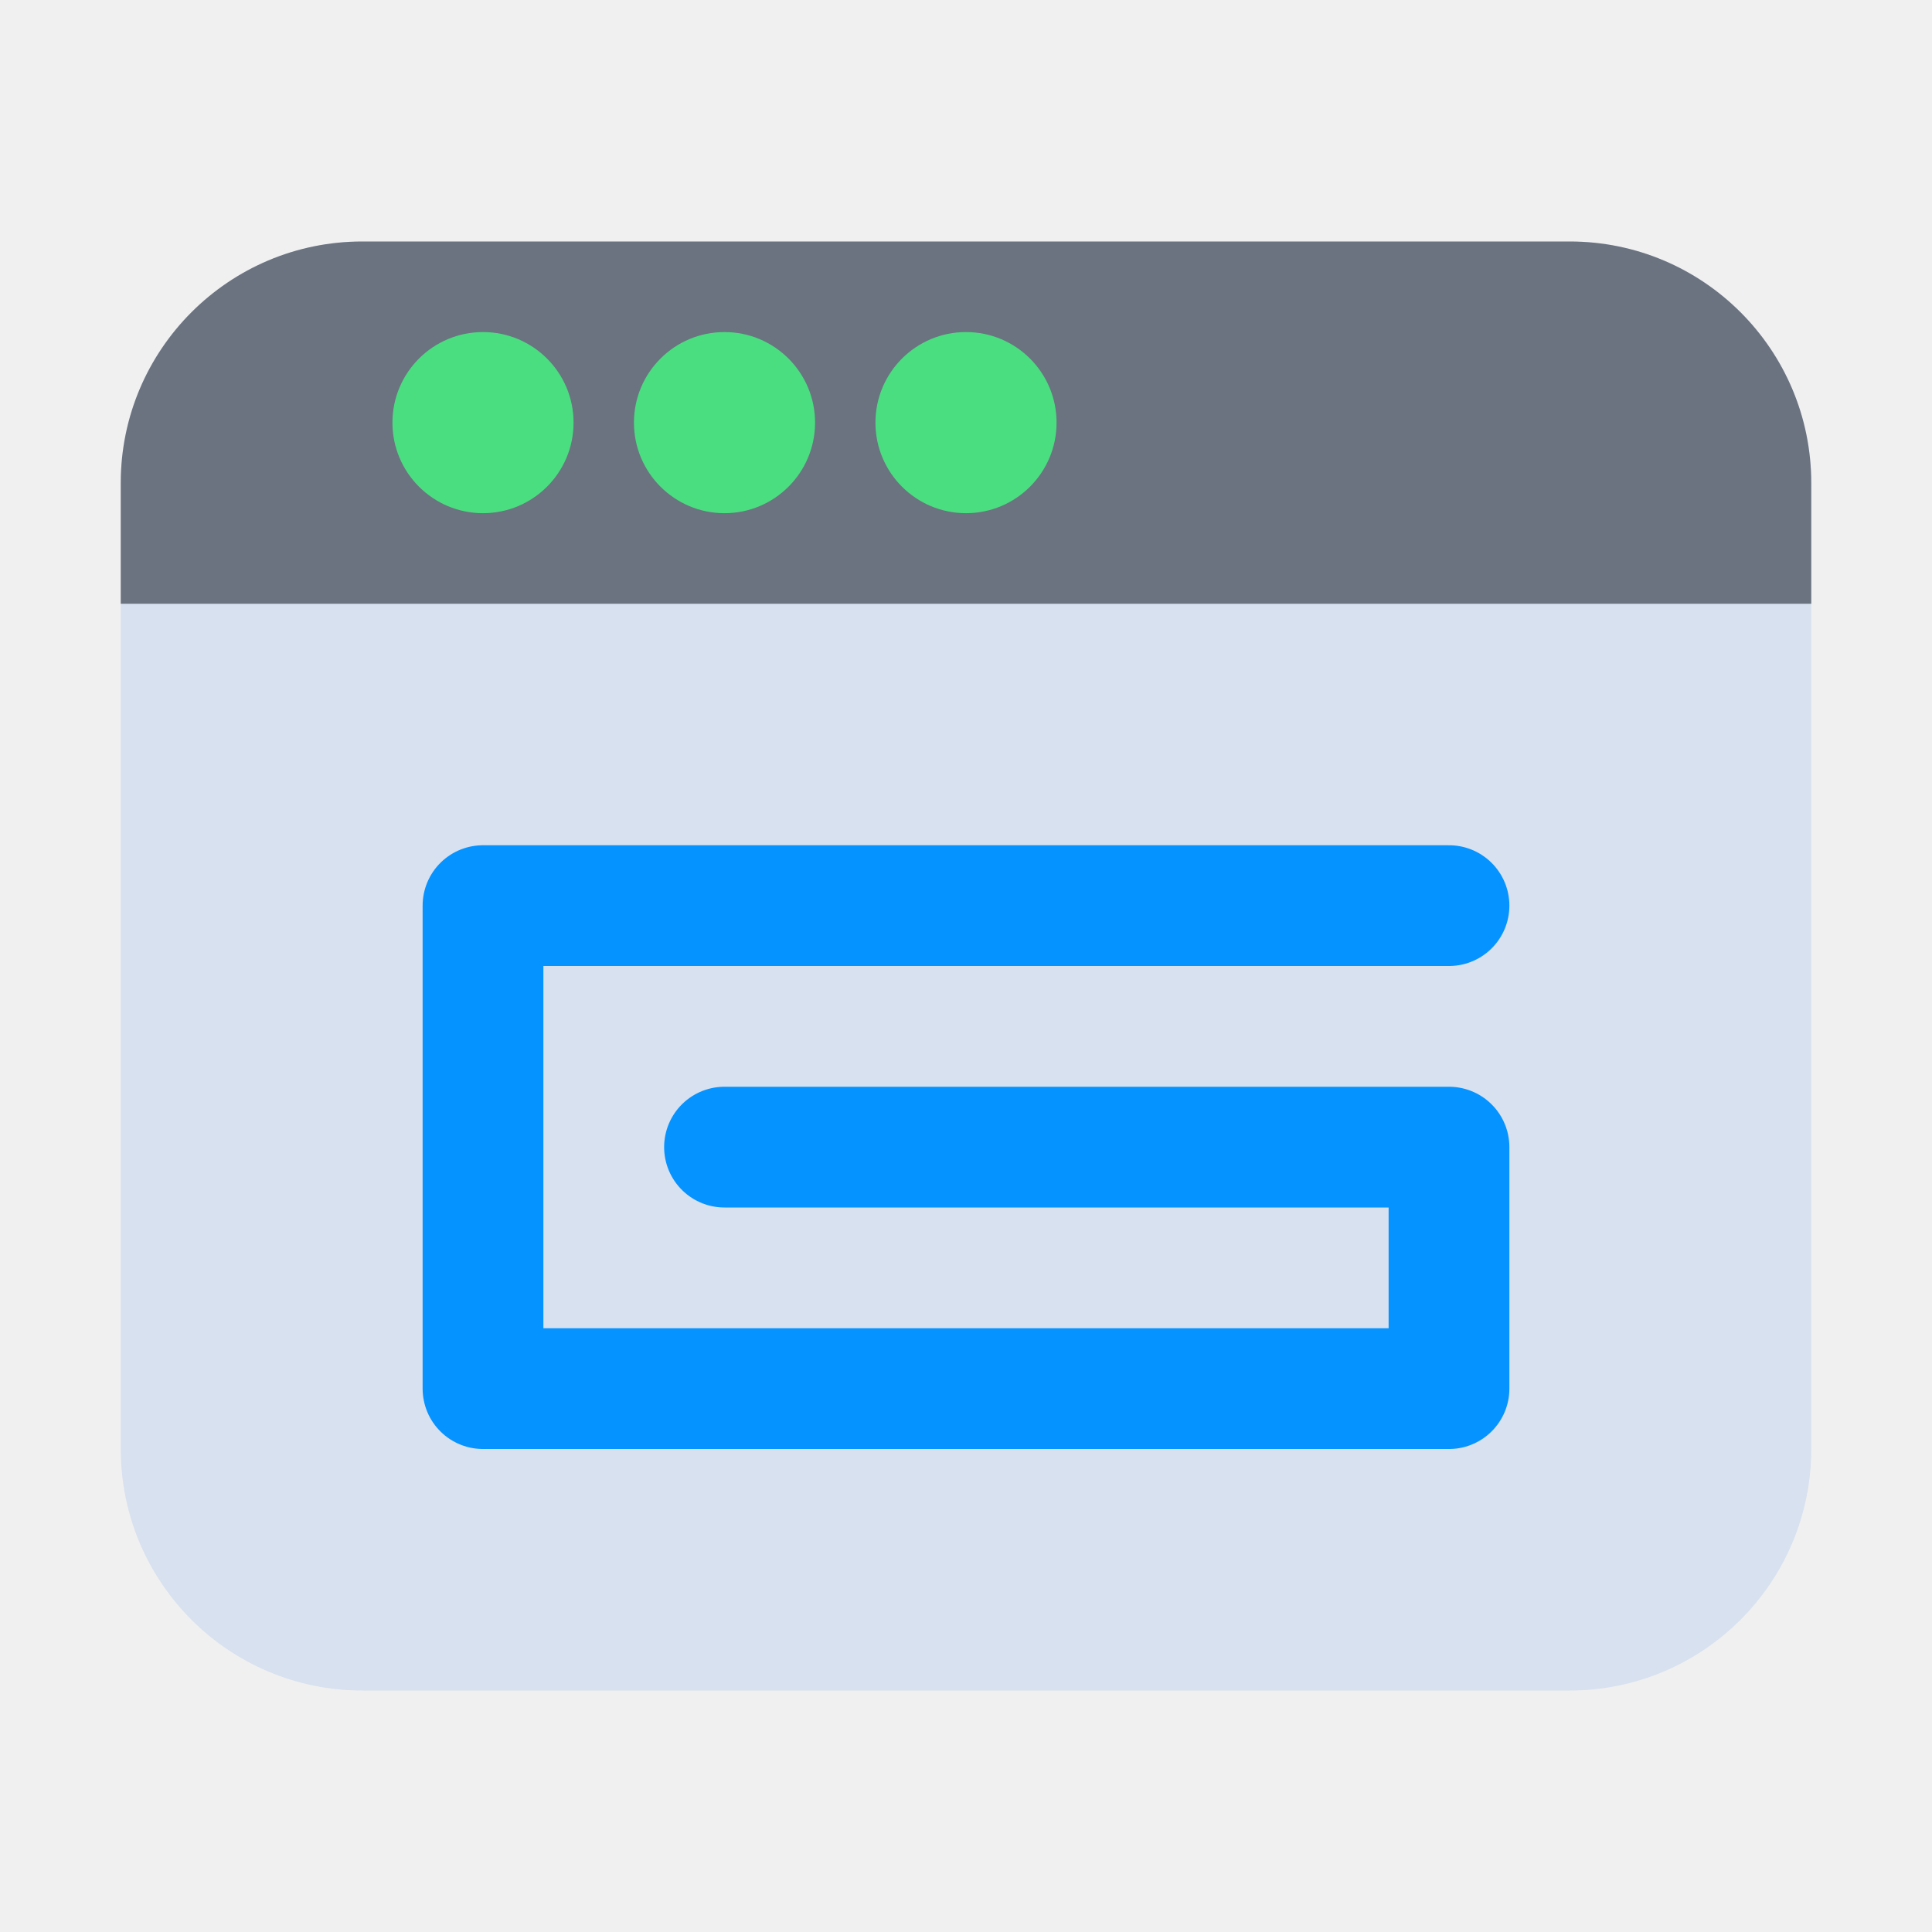
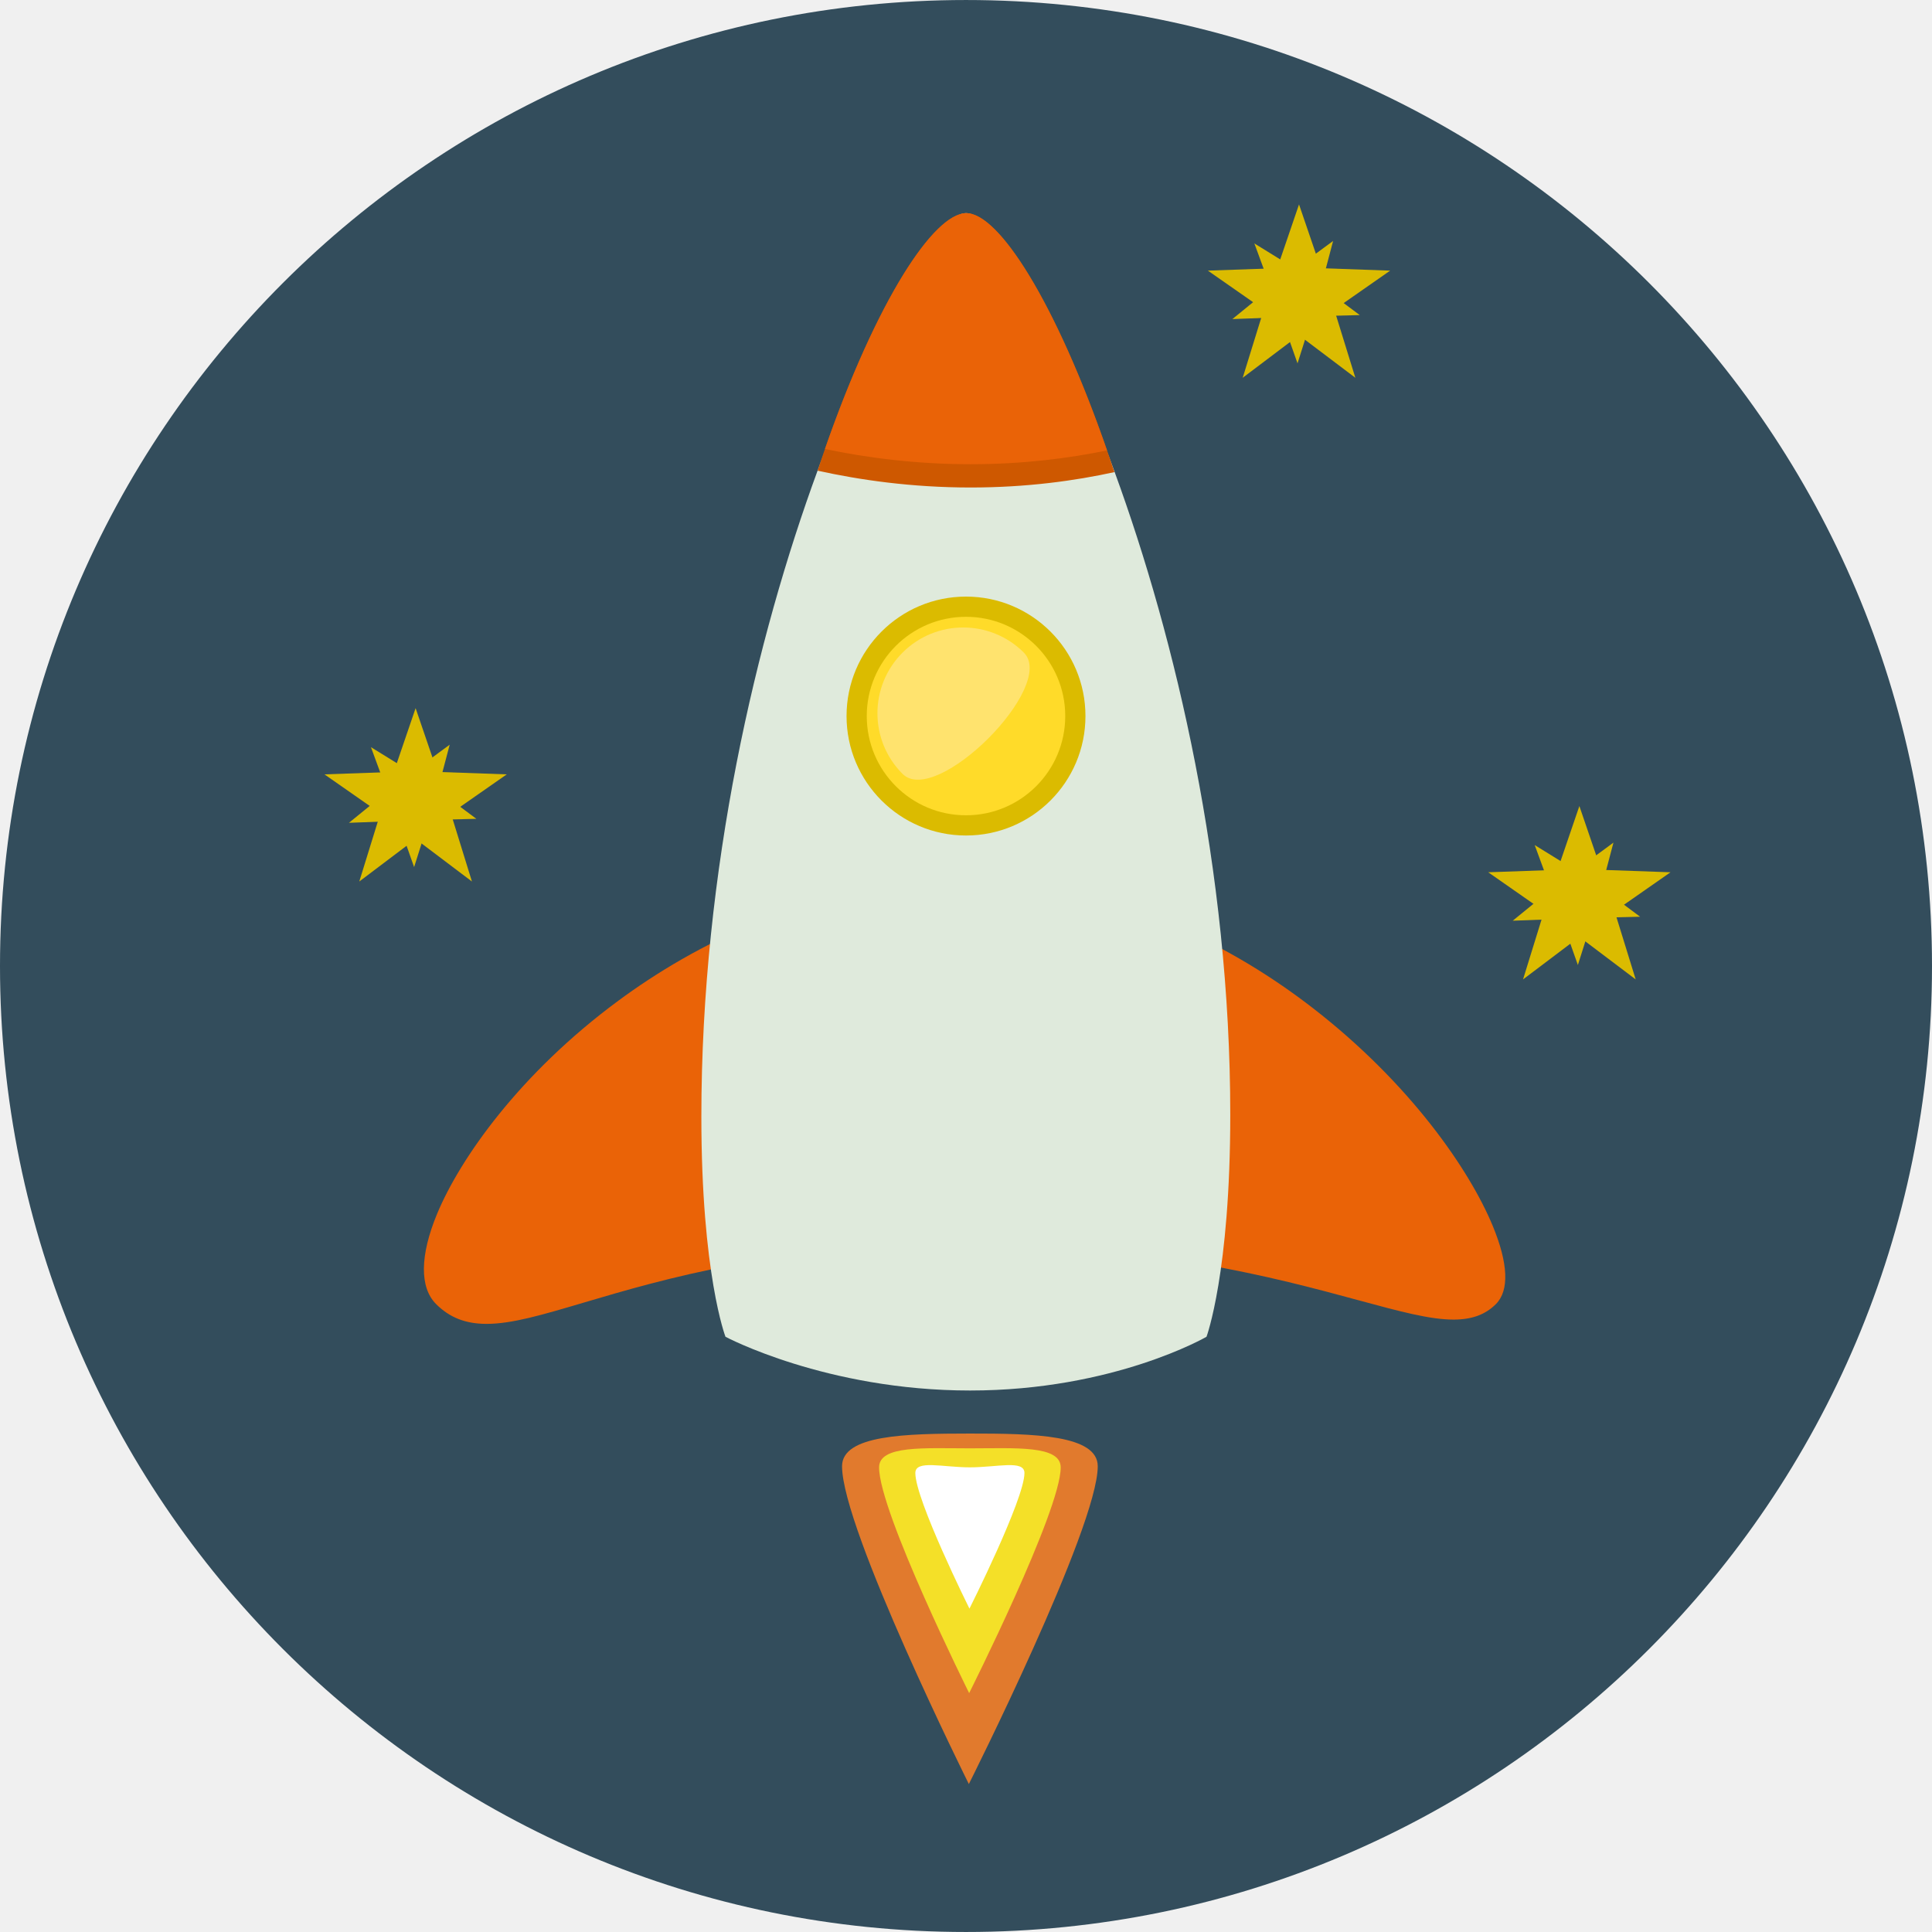
- <svg xmlns="http://www.w3.org/2000/svg" viewBox="0 0 32 32">
+ <svg xmlns="http://www.w3.org/2000/svg" height="800px" width="800px" version="1.1" id="Layer_1" viewBox="0 0 496.158 496.158" xml:space="preserve">
+   <path style="fill:#334D5C;" d="M248.082,0.003C111.07,0.003,0,111.063,0,248.085c0,137.001,111.07,248.07,248.082,248.07  c137.006,0,248.076-111.069,248.076-248.07C496.158,111.062,385.088,0.003,248.082,0.003z" />
  <g>
-     <rect width="28" height="24" rx="4" ry="4" transform="translate(2 4)" fill="#d8e1ef" />
-     <path d="M30,8v2h-28v-2C2,5.791,3.791,4,6,4h20c2.209,0,4,1.791,4,4Z" fill="#6b7280" />
-     <circle r="1.5" transform="translate(16 7)" fill="#4ade80" />
-     <circle r="1.5" transform="translate(12 7)" fill="#4ade80" />
-     <circle r="1.5" transform="translate(8 7)" fill="#4ade80" />
+     <polygon style="fill:#DBBB00;" points="130.14,198.865 112.329,198.237 106.733,181.859 101.138,198.237 83.327,198.865    97.68,208.88 92.267,226.381 106.733,215.458 121.199,226.381 115.787,208.88  " />
+     <polygon style="fill:#DBBB00;" points="112.416,202.889 115.484,191.248 105.788,198.382 95.265,191.881 99.455,203.294    89.618,211.306 102.168,210.835 106.348,222.679 110.18,210.584 122.334,210.282  " />
+     <polygon style="fill:#DBBB00;" points="357.01,69.501 339.199,68.873 333.603,52.496 328.008,68.873 310.197,69.501 324.55,79.516    319.138,97.017 333.603,86.094 348.069,97.017 342.657,79.516  " />
+     <polygon style="fill:#DBBB00;" points="339.286,73.525 342.354,61.884 332.658,69.018 322.135,62.517 326.325,73.93    316.488,81.942 329.038,81.472 333.218,93.315 337.05,81.221 349.204,80.918  " />
+     <polygon style="fill:#DBBB00;" points="429.005,224.008 411.194,223.38 405.599,207.003 400.003,223.38 382.192,224.008    396.545,234.023 391.133,251.524 405.599,240.601 420.064,251.524 414.652,234.023  " />
+     <polygon style="fill:#DBBB00;" points="411.281,228.032 414.35,216.392 404.653,223.526 394.13,217.024 398.32,228.437    388.483,236.449 401.033,235.979 405.213,247.822 409.045,235.728 421.199,235.426  " />
  </g>
-   <path d="M24,15h-16v8h16v-4h-12" transform="translate(0 0.000004)" fill="none" stroke="#0593ff" stroke-width="2" stroke-linecap="round" stroke-linejoin="round" />
+   <path style="fill:#EA6307;" d="M383.34,314.795c-5.941-14.345-21.202-36.571-46.212-55.931  c-19.131-14.808-50.218-32.46-89.678-32.46c-39.018,0-69.746,16.634-88.654,30.588c-25.352,18.71-40.673,40.56-46.559,54.769  c-4.417,10.663-4.502,18.883-0.239,23.145c3.465,3.465,7.585,5.079,12.965,5.079c6.495,0,14.247-2.294,24.975-5.469  c20.098-5.947,50.469-14.936,97.513-14.936c48.545,0,80.322,8.617,101.35,14.318c10.673,2.894,18.384,4.985,24.472,4.986h0.003  c4.713,0,8.172-1.264,10.886-3.979C387.635,331.431,387.35,324.477,383.34,314.795z" />
+   <path style="fill:#DFEADC;" d="M286.255,121.222c-14.873-40.687-31.176-66.481-38.176-66.481c-6.988,0-23.253,25.596-38.118,66.13  c-15.702,42.815-29.844,102.297-29.844,165.89c0,40.446,6.193,56.536,6.193,56.536s25.869,13.801,62.818,13.801  s60.716-13.801,60.716-13.801s6.101-16.404,6.101-57.03C315.945,223.234,301.891,163.997,286.255,121.222z" />
+   <path style="fill:#CE5800;" d="M248.166,54.741c-8.74,0-24.42,24.539-38.204,66.13c10.715,2.375,24.12,4.325,39.314,4.325  c14.394,0,26.884-1.749,36.92-3.953C272.454,79.654,256.87,54.741,248.166,54.741z" />
+   <path style="fill:#EA6307;" d="M248.165,54.741c-8.343,0-23.005,22.365-36.309,60.561c10.384,2.186,23.106,3.916,37.418,3.916  c13.501,0,25.329-1.54,35.026-3.549C271.044,77.446,256.471,54.741,248.165,54.741z" />
+   <circle style="fill:#DBBB00;" cx="248.079" cy="183.889" r="30.677" />
+   <circle style="fill:#FFDB29;" cx="248.079" cy="183.889" r="25.486" />
+   <path style="fill:#FFE36E;" d="M262.936,167.597c-8.602-8.601-22.547-8.602-31.148,0s-8.602,22.547,0,31.149  S271.538,176.199,262.936,167.597z" />
+   <path style="fill:#E17A2D;" d="M249.007,368.151c-16.392,0.012-32.76,0.337-32.76,8.403c0,16.16,32.564,81.608,32.564,81.608  s33.101-65.882,33.101-81.608C281.912,368.464,265.447,368.139,249.007,368.151z" />
+   <path style="fill:#F4E028;" d="M249.079,371.948c-11.66,0-23.32-0.845-23.32,4.894c0,11.479,23.131,57.964,23.131,57.964  s23.51-46.794,23.51-57.964C272.399,371.103,260.739,371.948,249.079,371.948z" />
+   <path style="fill:#FFFFFF;" d="M249.079,376.829c-7.005,0-14.011-1.99-14.011,1.458c0,6.896,13.897,34.824,13.897,34.824  s14.124-28.113,14.124-34.824C263.09,374.839,256.084,376.829,249.079,376.829z" />
</svg>
